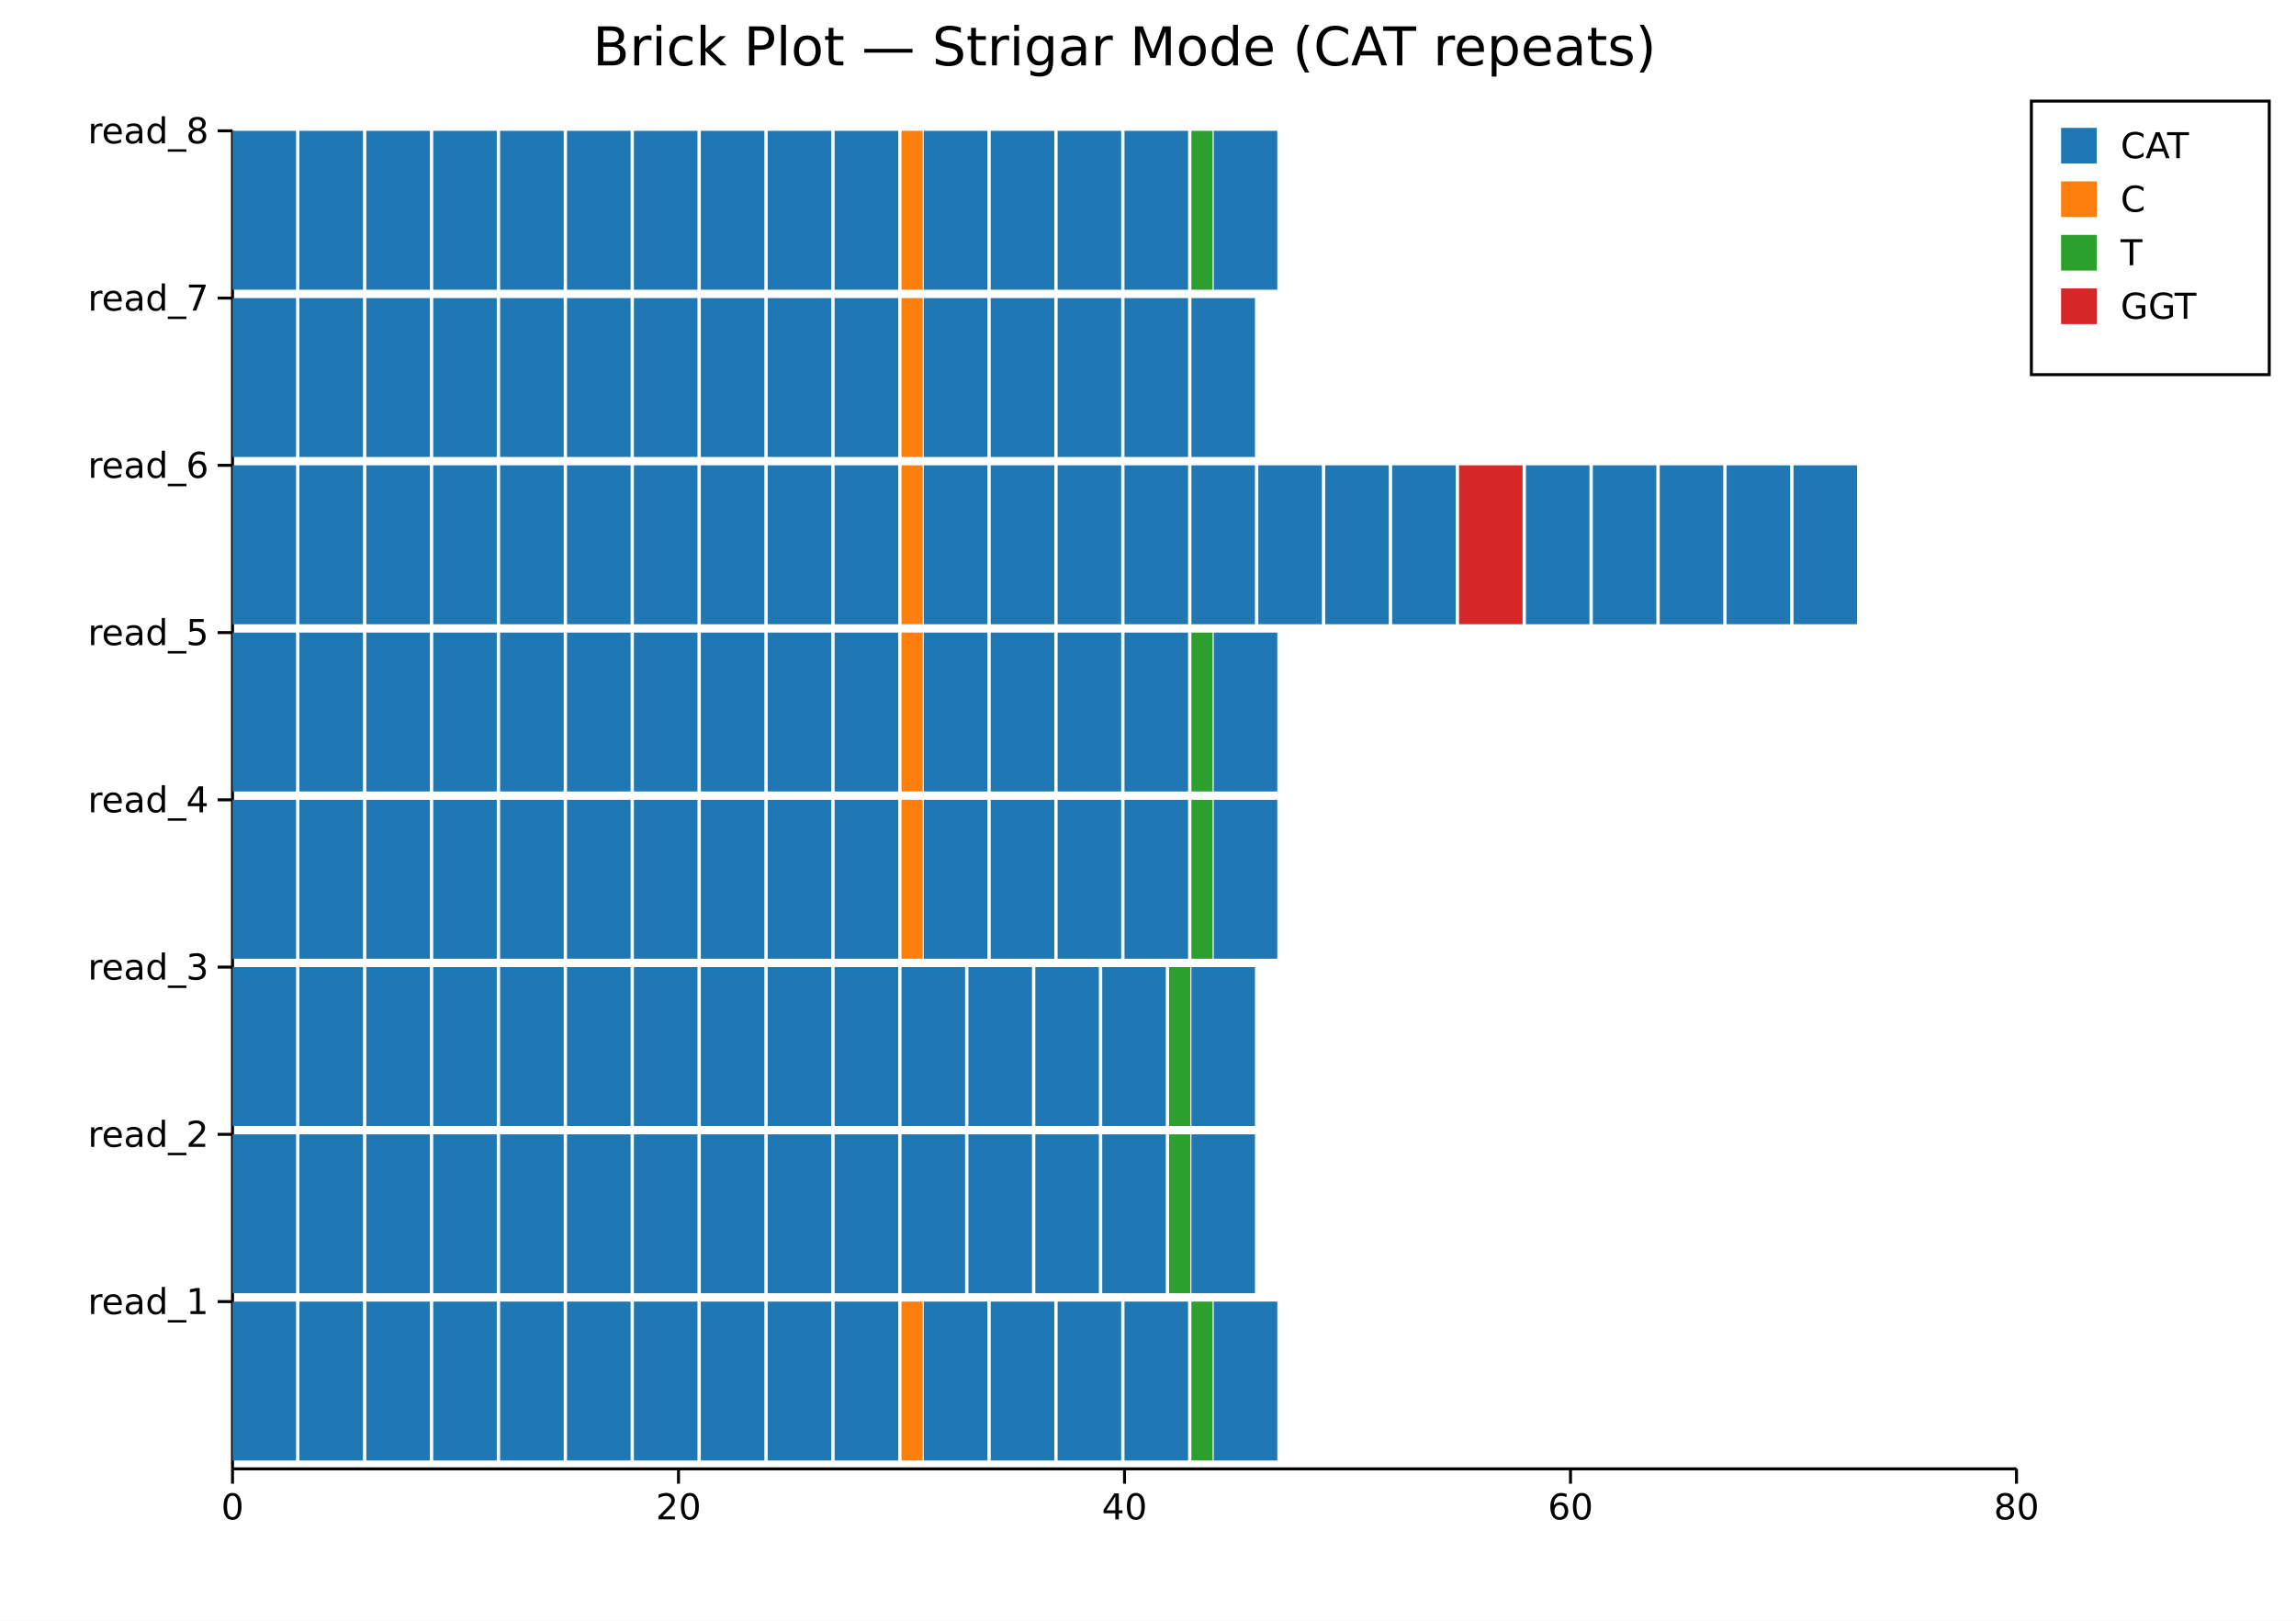
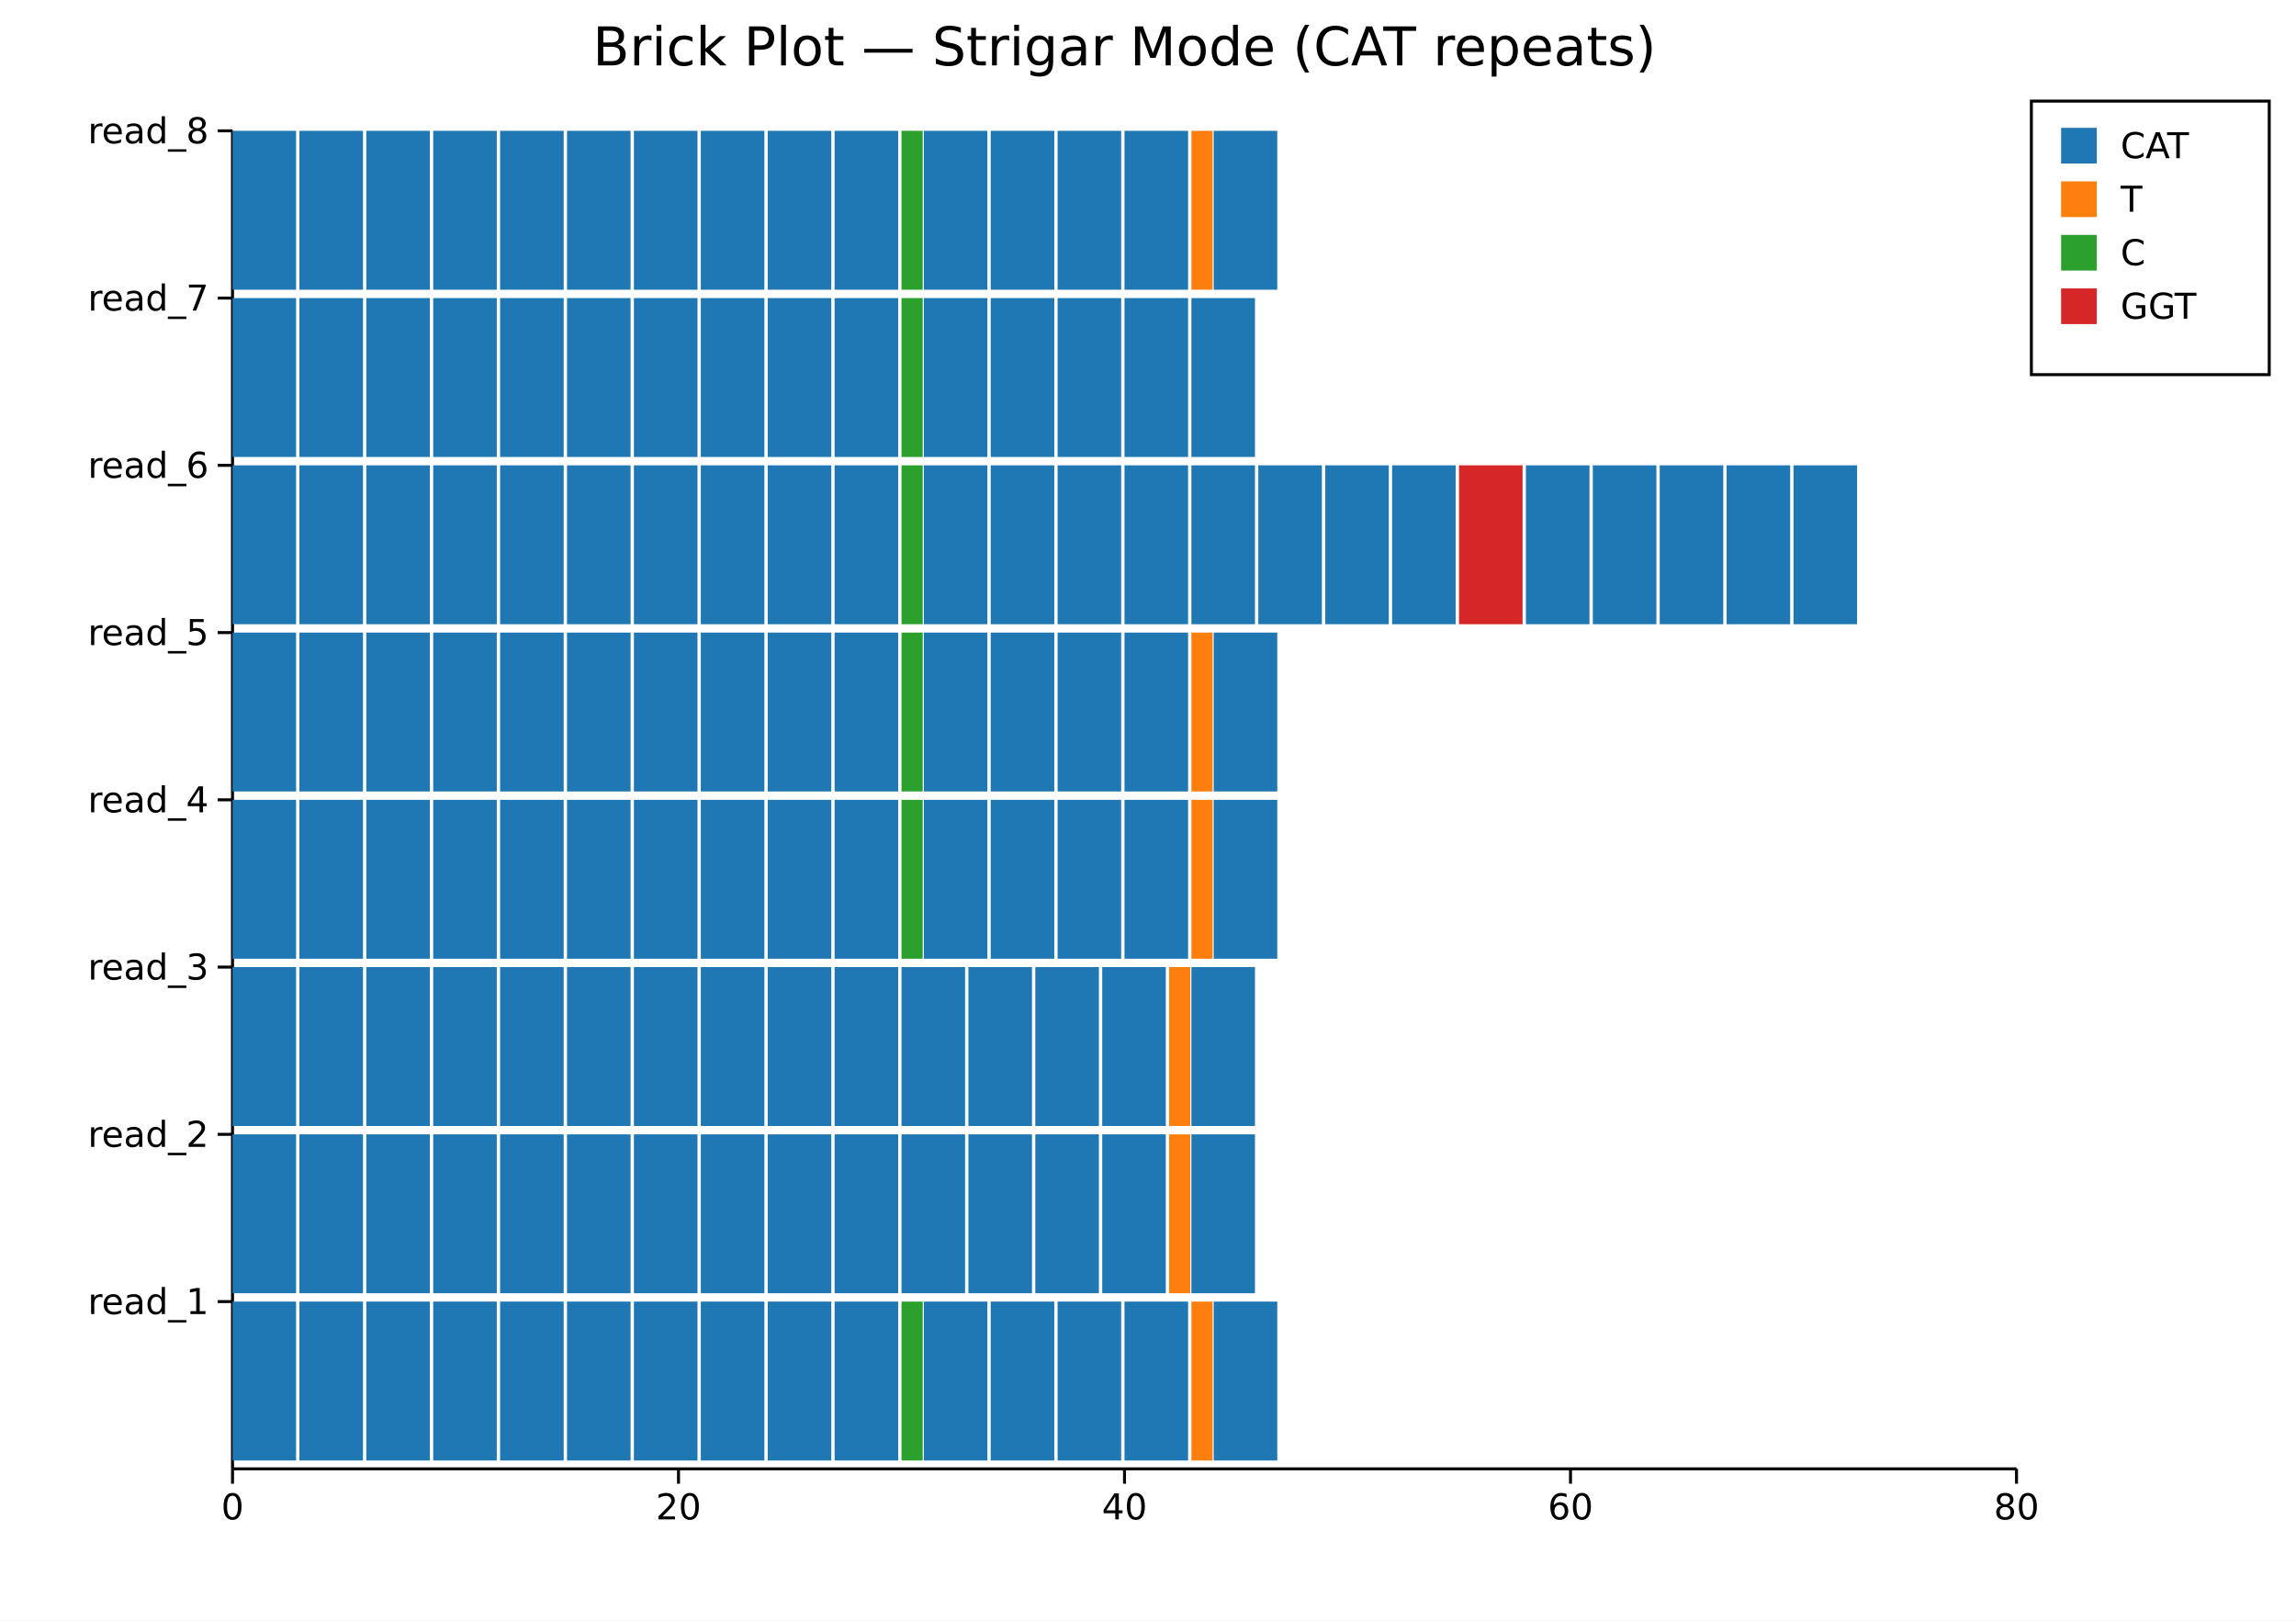
<svg xmlns="http://www.w3.org/2000/svg" width="772.2" height="545" font-family="DejaVu Sans, Liberation Sans, Arial, sans-serif" fill="black">
  <rect width="100%" height="100%" fill="white" />
  <line x1="78.2" y1="494" x2="678.2" y2="494" stroke="#000000" stroke-width="1" />
  <line x1="78.2" y1="44" x2="78.2" y2="494" stroke="#000000" stroke-width="1" />
  <text x="70.2" y="441.95" font-size="12" text-anchor="end">read_1</text>
  <line x1="73.2" y1="437.75" x2="78.2" y2="437.75" stroke="#000000" stroke-width="1" />
  <text x="70.2" y="385.7" font-size="12" text-anchor="end">read_2</text>
  <line x1="73.2" y1="381.5" x2="78.2" y2="381.5" stroke="#000000" stroke-width="1" />
  <text x="70.2" y="329.45" font-size="12" text-anchor="end">read_3</text>
  <line x1="73.2" y1="325.25" x2="78.2" y2="325.25" stroke="#000000" stroke-width="1" />
  <text x="70.2" y="273.2" font-size="12" text-anchor="end">read_4</text>
  <line x1="73.2" y1="269" x2="78.2" y2="269" stroke="#000000" stroke-width="1" />
  <text x="70.2" y="216.95" font-size="12" text-anchor="end">read_5</text>
  <line x1="73.2" y1="212.75" x2="78.2" y2="212.75" stroke="#000000" stroke-width="1" />
  <text x="70.2" y="160.7" font-size="12" text-anchor="end">read_6</text>
  <line x1="73.2" y1="156.5" x2="78.2" y2="156.5" stroke="#000000" stroke-width="1" />
  <text x="70.2" y="104.45" font-size="12" text-anchor="end">read_7</text>
  <line x1="73.2" y1="100.25" x2="78.2" y2="100.25" stroke="#000000" stroke-width="1" />
  <text x="70.2" y="48.2" font-size="12" text-anchor="end">read_8</text>
  <line x1="73.2" y1="44" x2="78.2" y2="44" stroke="#000000" stroke-width="1" />
  <line x1="78.2" y1="494" x2="78.2" y2="499" stroke="#000000" stroke-width="1" />
  <text x="78.2" y="511" font-size="12" text-anchor="middle">0</text>
  <line x1="228.2" y1="494" x2="228.2" y2="499" stroke="#000000" stroke-width="1" />
  <text x="228.2" y="511" font-size="12" text-anchor="middle">20</text>
  <line x1="378.2" y1="494" x2="378.2" y2="499" stroke="#000000" stroke-width="1" />
  <text x="378.2" y="511" font-size="12" text-anchor="middle">40</text>
  <line x1="528.2" y1="494" x2="528.2" y2="499" stroke="#000000" stroke-width="1" />
  <text x="528.2" y="511" font-size="12" text-anchor="middle">60</text>
  <line x1="678.2" y1="494" x2="678.2" y2="499" stroke="#000000" stroke-width="1" />
  <text x="678.2" y="511" font-size="12" text-anchor="middle">80</text>
  <text x="378.2" y="22" font-size="18" text-anchor="middle">Brick Plot — Strigar Mode (CAT repeats)</text>
  <rect x="78.2" y="437.75" width="21.38" height="53.44" fill="#1f77b4" />
  <rect x="100.7" y="437.75" width="21.38" height="53.44" fill="#1f77b4" />
  <rect x="123.2" y="437.75" width="21.38" height="53.44" fill="#1f77b4" />
  <rect x="145.7" y="437.75" width="21.38" height="53.44" fill="#1f77b4" />
  <rect x="168.2" y="437.75" width="21.38" height="53.44" fill="#1f77b4" />
  <rect x="190.7" y="437.75" width="21.38" height="53.44" fill="#1f77b4" />
  <rect x="213.2" y="437.75" width="21.38" height="53.44" fill="#1f77b4" />
  <rect x="235.7" y="437.75" width="21.38" height="53.44" fill="#1f77b4" />
  <rect x="258.2" y="437.75" width="21.38" height="53.44" fill="#1f77b4" />
  <rect x="280.7" y="437.75" width="21.38" height="53.44" fill="#1f77b4" />
-   <rect x="303.2" y="437.75" width="7.13" height="53.44" fill="#ff7f0e" />
+   <rect x="303.2" y="437.75" width="7.13" height="53.44" fill="#2ca02c" />
  <rect x="310.7" y="437.75" width="21.38" height="53.44" fill="#1f77b4" />
  <rect x="333.2" y="437.75" width="21.38" height="53.44" fill="#1f77b4" />
  <rect x="355.7" y="437.75" width="21.38" height="53.44" fill="#1f77b4" />
  <rect x="378.2" y="437.75" width="21.38" height="53.44" fill="#1f77b4" />
-   <rect x="400.7" y="437.75" width="7.13" height="53.44" fill="#2ca02c" />
+   <rect x="400.7" y="437.75" width="7.13" height="53.44" fill="#ff7f0e" />
  <rect x="408.2" y="437.75" width="21.38" height="53.44" fill="#1f77b4" />
  <rect x="78.2" y="381.5" width="21.38" height="53.44" fill="#1f77b4" />
  <rect x="100.7" y="381.5" width="21.38" height="53.44" fill="#1f77b4" />
  <rect x="123.2" y="381.5" width="21.38" height="53.44" fill="#1f77b4" />
  <rect x="145.7" y="381.5" width="21.38" height="53.44" fill="#1f77b4" />
  <rect x="168.2" y="381.5" width="21.38" height="53.44" fill="#1f77b4" />
  <rect x="190.7" y="381.5" width="21.38" height="53.44" fill="#1f77b4" />
  <rect x="213.2" y="381.5" width="21.38" height="53.44" fill="#1f77b4" />
  <rect x="235.7" y="381.5" width="21.38" height="53.44" fill="#1f77b4" />
  <rect x="258.2" y="381.5" width="21.38" height="53.44" fill="#1f77b4" />
  <rect x="280.7" y="381.5" width="21.38" height="53.44" fill="#1f77b4" />
  <rect x="303.2" y="381.5" width="21.38" height="53.44" fill="#1f77b4" />
  <rect x="325.7" y="381.5" width="21.38" height="53.44" fill="#1f77b4" />
  <rect x="348.2" y="381.5" width="21.38" height="53.44" fill="#1f77b4" />
  <rect x="370.7" y="381.5" width="21.38" height="53.44" fill="#1f77b4" />
-   <rect x="393.2" y="381.5" width="7.13" height="53.44" fill="#2ca02c" />
+   <rect x="393.2" y="381.5" width="7.13" height="53.44" fill="#ff7f0e" />
  <rect x="400.7" y="381.5" width="21.38" height="53.44" fill="#1f77b4" />
  <rect x="78.2" y="325.25" width="21.38" height="53.44" fill="#1f77b4" />
  <rect x="100.7" y="325.25" width="21.38" height="53.44" fill="#1f77b4" />
  <rect x="123.2" y="325.25" width="21.38" height="53.44" fill="#1f77b4" />
  <rect x="145.7" y="325.25" width="21.38" height="53.44" fill="#1f77b4" />
  <rect x="168.2" y="325.25" width="21.38" height="53.44" fill="#1f77b4" />
  <rect x="190.7" y="325.25" width="21.38" height="53.44" fill="#1f77b4" />
  <rect x="213.2" y="325.25" width="21.38" height="53.44" fill="#1f77b4" />
  <rect x="235.7" y="325.25" width="21.38" height="53.44" fill="#1f77b4" />
  <rect x="258.2" y="325.25" width="21.38" height="53.44" fill="#1f77b4" />
  <rect x="280.7" y="325.25" width="21.38" height="53.44" fill="#1f77b4" />
  <rect x="303.2" y="325.25" width="21.38" height="53.44" fill="#1f77b4" />
  <rect x="325.7" y="325.25" width="21.38" height="53.44" fill="#1f77b4" />
  <rect x="348.2" y="325.25" width="21.38" height="53.44" fill="#1f77b4" />
  <rect x="370.7" y="325.25" width="21.38" height="53.44" fill="#1f77b4" />
-   <rect x="393.2" y="325.25" width="7.13" height="53.44" fill="#2ca02c" />
+   <rect x="393.2" y="325.25" width="7.13" height="53.44" fill="#ff7f0e" />
  <rect x="400.7" y="325.25" width="21.38" height="53.44" fill="#1f77b4" />
  <rect x="78.2" y="269" width="21.38" height="53.44" fill="#1f77b4" />
  <rect x="100.7" y="269" width="21.38" height="53.44" fill="#1f77b4" />
  <rect x="123.2" y="269" width="21.38" height="53.44" fill="#1f77b4" />
  <rect x="145.7" y="269" width="21.38" height="53.44" fill="#1f77b4" />
  <rect x="168.2" y="269" width="21.38" height="53.44" fill="#1f77b4" />
  <rect x="190.7" y="269" width="21.38" height="53.44" fill="#1f77b4" />
  <rect x="213.2" y="269" width="21.38" height="53.44" fill="#1f77b4" />
  <rect x="235.7" y="269" width="21.38" height="53.44" fill="#1f77b4" />
  <rect x="258.2" y="269" width="21.38" height="53.44" fill="#1f77b4" />
  <rect x="280.7" y="269" width="21.38" height="53.44" fill="#1f77b4" />
-   <rect x="303.2" y="269" width="7.13" height="53.44" fill="#ff7f0e" />
+   <rect x="303.2" y="269" width="7.13" height="53.44" fill="#2ca02c" />
  <rect x="310.7" y="269" width="21.38" height="53.44" fill="#1f77b4" />
  <rect x="333.2" y="269" width="21.38" height="53.44" fill="#1f77b4" />
  <rect x="355.7" y="269" width="21.38" height="53.44" fill="#1f77b4" />
  <rect x="378.2" y="269" width="21.38" height="53.44" fill="#1f77b4" />
-   <rect x="400.7" y="269" width="7.13" height="53.44" fill="#2ca02c" />
+   <rect x="400.7" y="269" width="7.13" height="53.44" fill="#ff7f0e" />
  <rect x="408.2" y="269" width="21.38" height="53.44" fill="#1f77b4" />
  <rect x="78.2" y="212.75" width="21.38" height="53.44" fill="#1f77b4" />
  <rect x="100.7" y="212.75" width="21.38" height="53.44" fill="#1f77b4" />
  <rect x="123.2" y="212.75" width="21.38" height="53.44" fill="#1f77b4" />
  <rect x="145.7" y="212.75" width="21.38" height="53.44" fill="#1f77b4" />
  <rect x="168.2" y="212.75" width="21.38" height="53.44" fill="#1f77b4" />
  <rect x="190.7" y="212.75" width="21.38" height="53.44" fill="#1f77b4" />
  <rect x="213.2" y="212.75" width="21.38" height="53.44" fill="#1f77b4" />
  <rect x="235.7" y="212.75" width="21.38" height="53.44" fill="#1f77b4" />
  <rect x="258.2" y="212.75" width="21.38" height="53.44" fill="#1f77b4" />
  <rect x="280.7" y="212.75" width="21.38" height="53.44" fill="#1f77b4" />
-   <rect x="303.2" y="212.75" width="7.13" height="53.44" fill="#ff7f0e" />
+   <rect x="303.2" y="212.75" width="7.13" height="53.44" fill="#2ca02c" />
  <rect x="310.7" y="212.75" width="21.38" height="53.44" fill="#1f77b4" />
  <rect x="333.2" y="212.75" width="21.38" height="53.44" fill="#1f77b4" />
  <rect x="355.7" y="212.75" width="21.38" height="53.44" fill="#1f77b4" />
  <rect x="378.2" y="212.75" width="21.38" height="53.44" fill="#1f77b4" />
-   <rect x="400.7" y="212.75" width="7.13" height="53.44" fill="#2ca02c" />
+   <rect x="400.7" y="212.75" width="7.13" height="53.44" fill="#ff7f0e" />
  <rect x="408.2" y="212.75" width="21.38" height="53.44" fill="#1f77b4" />
  <rect x="78.2" y="156.5" width="21.38" height="53.44" fill="#1f77b4" />
  <rect x="100.7" y="156.5" width="21.38" height="53.44" fill="#1f77b4" />
  <rect x="123.2" y="156.5" width="21.38" height="53.44" fill="#1f77b4" />
  <rect x="145.7" y="156.5" width="21.38" height="53.44" fill="#1f77b4" />
  <rect x="168.2" y="156.5" width="21.38" height="53.44" fill="#1f77b4" />
  <rect x="190.7" y="156.5" width="21.38" height="53.44" fill="#1f77b4" />
  <rect x="213.2" y="156.5" width="21.38" height="53.44" fill="#1f77b4" />
  <rect x="235.7" y="156.5" width="21.38" height="53.44" fill="#1f77b4" />
  <rect x="258.2" y="156.5" width="21.38" height="53.44" fill="#1f77b4" />
  <rect x="280.7" y="156.5" width="21.38" height="53.44" fill="#1f77b4" />
-   <rect x="303.2" y="156.5" width="7.13" height="53.44" fill="#ff7f0e" />
+   <rect x="303.2" y="156.5" width="7.13" height="53.44" fill="#2ca02c" />
  <rect x="310.7" y="156.5" width="21.38" height="53.44" fill="#1f77b4" />
  <rect x="333.2" y="156.5" width="21.38" height="53.44" fill="#1f77b4" />
  <rect x="355.7" y="156.5" width="21.38" height="53.44" fill="#1f77b4" />
  <rect x="378.2" y="156.5" width="21.38" height="53.44" fill="#1f77b4" />
  <rect x="400.7" y="156.5" width="21.38" height="53.44" fill="#1f77b4" />
  <rect x="423.2" y="156.5" width="21.38" height="53.44" fill="#1f77b4" />
  <rect x="445.7" y="156.5" width="21.38" height="53.44" fill="#1f77b4" />
  <rect x="468.2" y="156.5" width="21.38" height="53.44" fill="#1f77b4" />
  <rect x="490.7" y="156.5" width="21.38" height="53.44" fill="#d62728" />
  <rect x="513.2" y="156.5" width="21.38" height="53.44" fill="#1f77b4" />
  <rect x="535.7" y="156.5" width="21.38" height="53.44" fill="#1f77b4" />
  <rect x="558.2" y="156.5" width="21.38" height="53.44" fill="#1f77b4" />
  <rect x="580.7" y="156.5" width="21.38" height="53.44" fill="#1f77b4" />
  <rect x="603.2" y="156.5" width="21.38" height="53.44" fill="#1f77b4" />
  <rect x="78.2" y="100.25" width="21.38" height="53.44" fill="#1f77b4" />
  <rect x="100.7" y="100.25" width="21.38" height="53.44" fill="#1f77b4" />
  <rect x="123.2" y="100.25" width="21.38" height="53.44" fill="#1f77b4" />
  <rect x="145.7" y="100.25" width="21.38" height="53.44" fill="#1f77b4" />
  <rect x="168.2" y="100.25" width="21.38" height="53.44" fill="#1f77b4" />
  <rect x="190.7" y="100.25" width="21.38" height="53.44" fill="#1f77b4" />
  <rect x="213.2" y="100.25" width="21.38" height="53.44" fill="#1f77b4" />
  <rect x="235.7" y="100.25" width="21.38" height="53.44" fill="#1f77b4" />
  <rect x="258.2" y="100.25" width="21.38" height="53.44" fill="#1f77b4" />
  <rect x="280.7" y="100.25" width="21.38" height="53.44" fill="#1f77b4" />
-   <rect x="303.2" y="100.25" width="7.13" height="53.44" fill="#ff7f0e" />
+   <rect x="303.2" y="100.25" width="7.13" height="53.44" fill="#2ca02c" />
  <rect x="310.7" y="100.25" width="21.38" height="53.44" fill="#1f77b4" />
  <rect x="333.2" y="100.25" width="21.38" height="53.44" fill="#1f77b4" />
  <rect x="355.7" y="100.25" width="21.38" height="53.44" fill="#1f77b4" />
  <rect x="378.2" y="100.25" width="21.38" height="53.44" fill="#1f77b4" />
  <rect x="400.7" y="100.25" width="21.38" height="53.44" fill="#1f77b4" />
  <rect x="78.2" y="44" width="21.38" height="53.44" fill="#1f77b4" />
  <rect x="100.7" y="44" width="21.38" height="53.44" fill="#1f77b4" />
  <rect x="123.2" y="44" width="21.38" height="53.44" fill="#1f77b4" />
  <rect x="145.7" y="44" width="21.38" height="53.44" fill="#1f77b4" />
  <rect x="168.2" y="44" width="21.38" height="53.44" fill="#1f77b4" />
  <rect x="190.7" y="44" width="21.38" height="53.44" fill="#1f77b4" />
  <rect x="213.2" y="44" width="21.38" height="53.44" fill="#1f77b4" />
  <rect x="235.7" y="44" width="21.38" height="53.44" fill="#1f77b4" />
  <rect x="258.2" y="44" width="21.38" height="53.44" fill="#1f77b4" />
  <rect x="280.7" y="44" width="21.38" height="53.44" fill="#1f77b4" />
-   <rect x="303.2" y="44" width="7.13" height="53.44" fill="#ff7f0e" />
+   <rect x="303.2" y="44" width="7.13" height="53.44" fill="#2ca02c" />
  <rect x="310.7" y="44" width="21.38" height="53.44" fill="#1f77b4" />
  <rect x="333.2" y="44" width="21.38" height="53.44" fill="#1f77b4" />
  <rect x="355.7" y="44" width="21.38" height="53.44" fill="#1f77b4" />
  <rect x="378.2" y="44" width="21.38" height="53.44" fill="#1f77b4" />
-   <rect x="400.7" y="44" width="7.13" height="53.44" fill="#2ca02c" />
+   <rect x="400.7" y="44" width="7.13" height="53.44" fill="#ff7f0e" />
  <rect x="408.2" y="44" width="21.38" height="53.44" fill="#1f77b4" />
  <rect x="683.2" y="34" width="80" height="92" fill="#ffffff" />
  <rect x="683.2" y="34" width="80" height="92" fill="none" stroke="#000000" stroke-width="1" />
  <text x="713.2" y="53.2" font-size="12" text-anchor="start">CAT</text>
  <rect x="693.2" y="43" width="12" height="12" fill="#1f77b4" />
-   <text x="713.2" y="71.2" font-size="12" text-anchor="start">C</text>
+   <text x="713.2" y="71.2" font-size="12" text-anchor="start">T</text>
  <rect x="693.2" y="61" width="12" height="12" fill="#ff7f0e" />
-   <text x="713.2" y="89.2" font-size="12" text-anchor="start">T</text>
+   <text x="713.2" y="89.2" font-size="12" text-anchor="start">C</text>
  <rect x="693.2" y="79" width="12" height="12" fill="#2ca02c" />
  <text x="713.2" y="107.2" font-size="12" text-anchor="start">GGT</text>
  <rect x="693.2" y="97" width="12" height="12" fill="#d62728" />
</svg>
